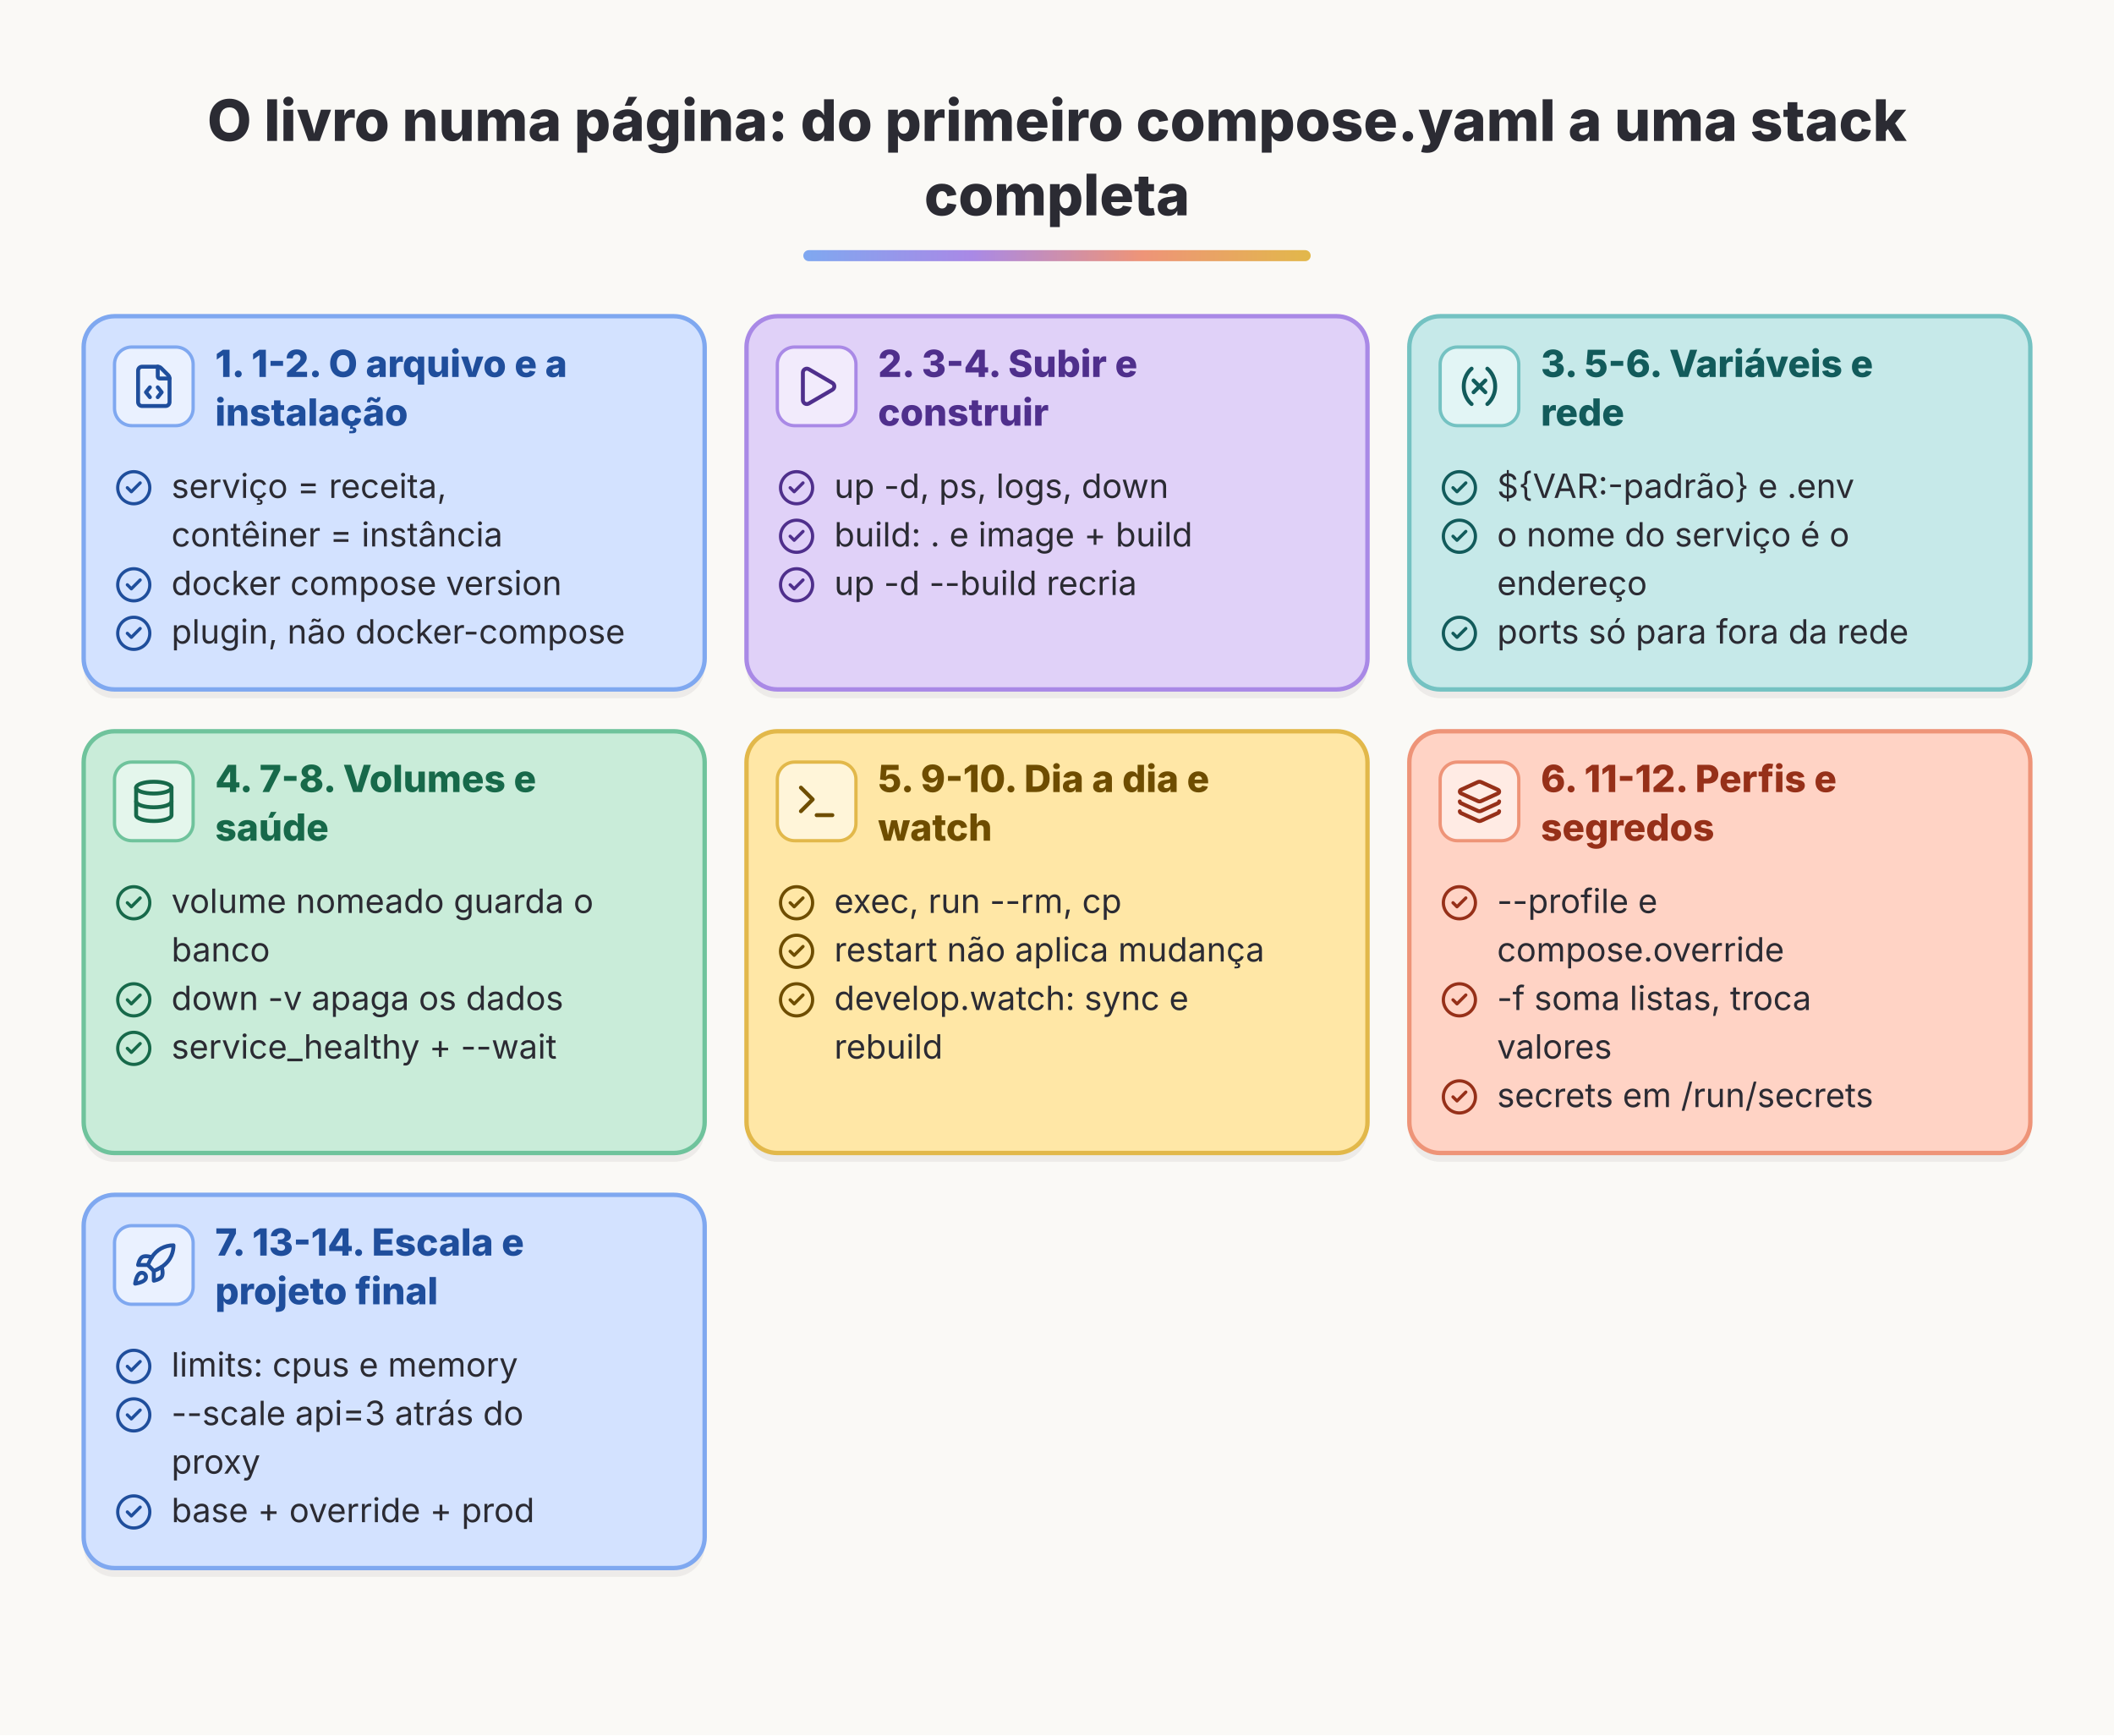
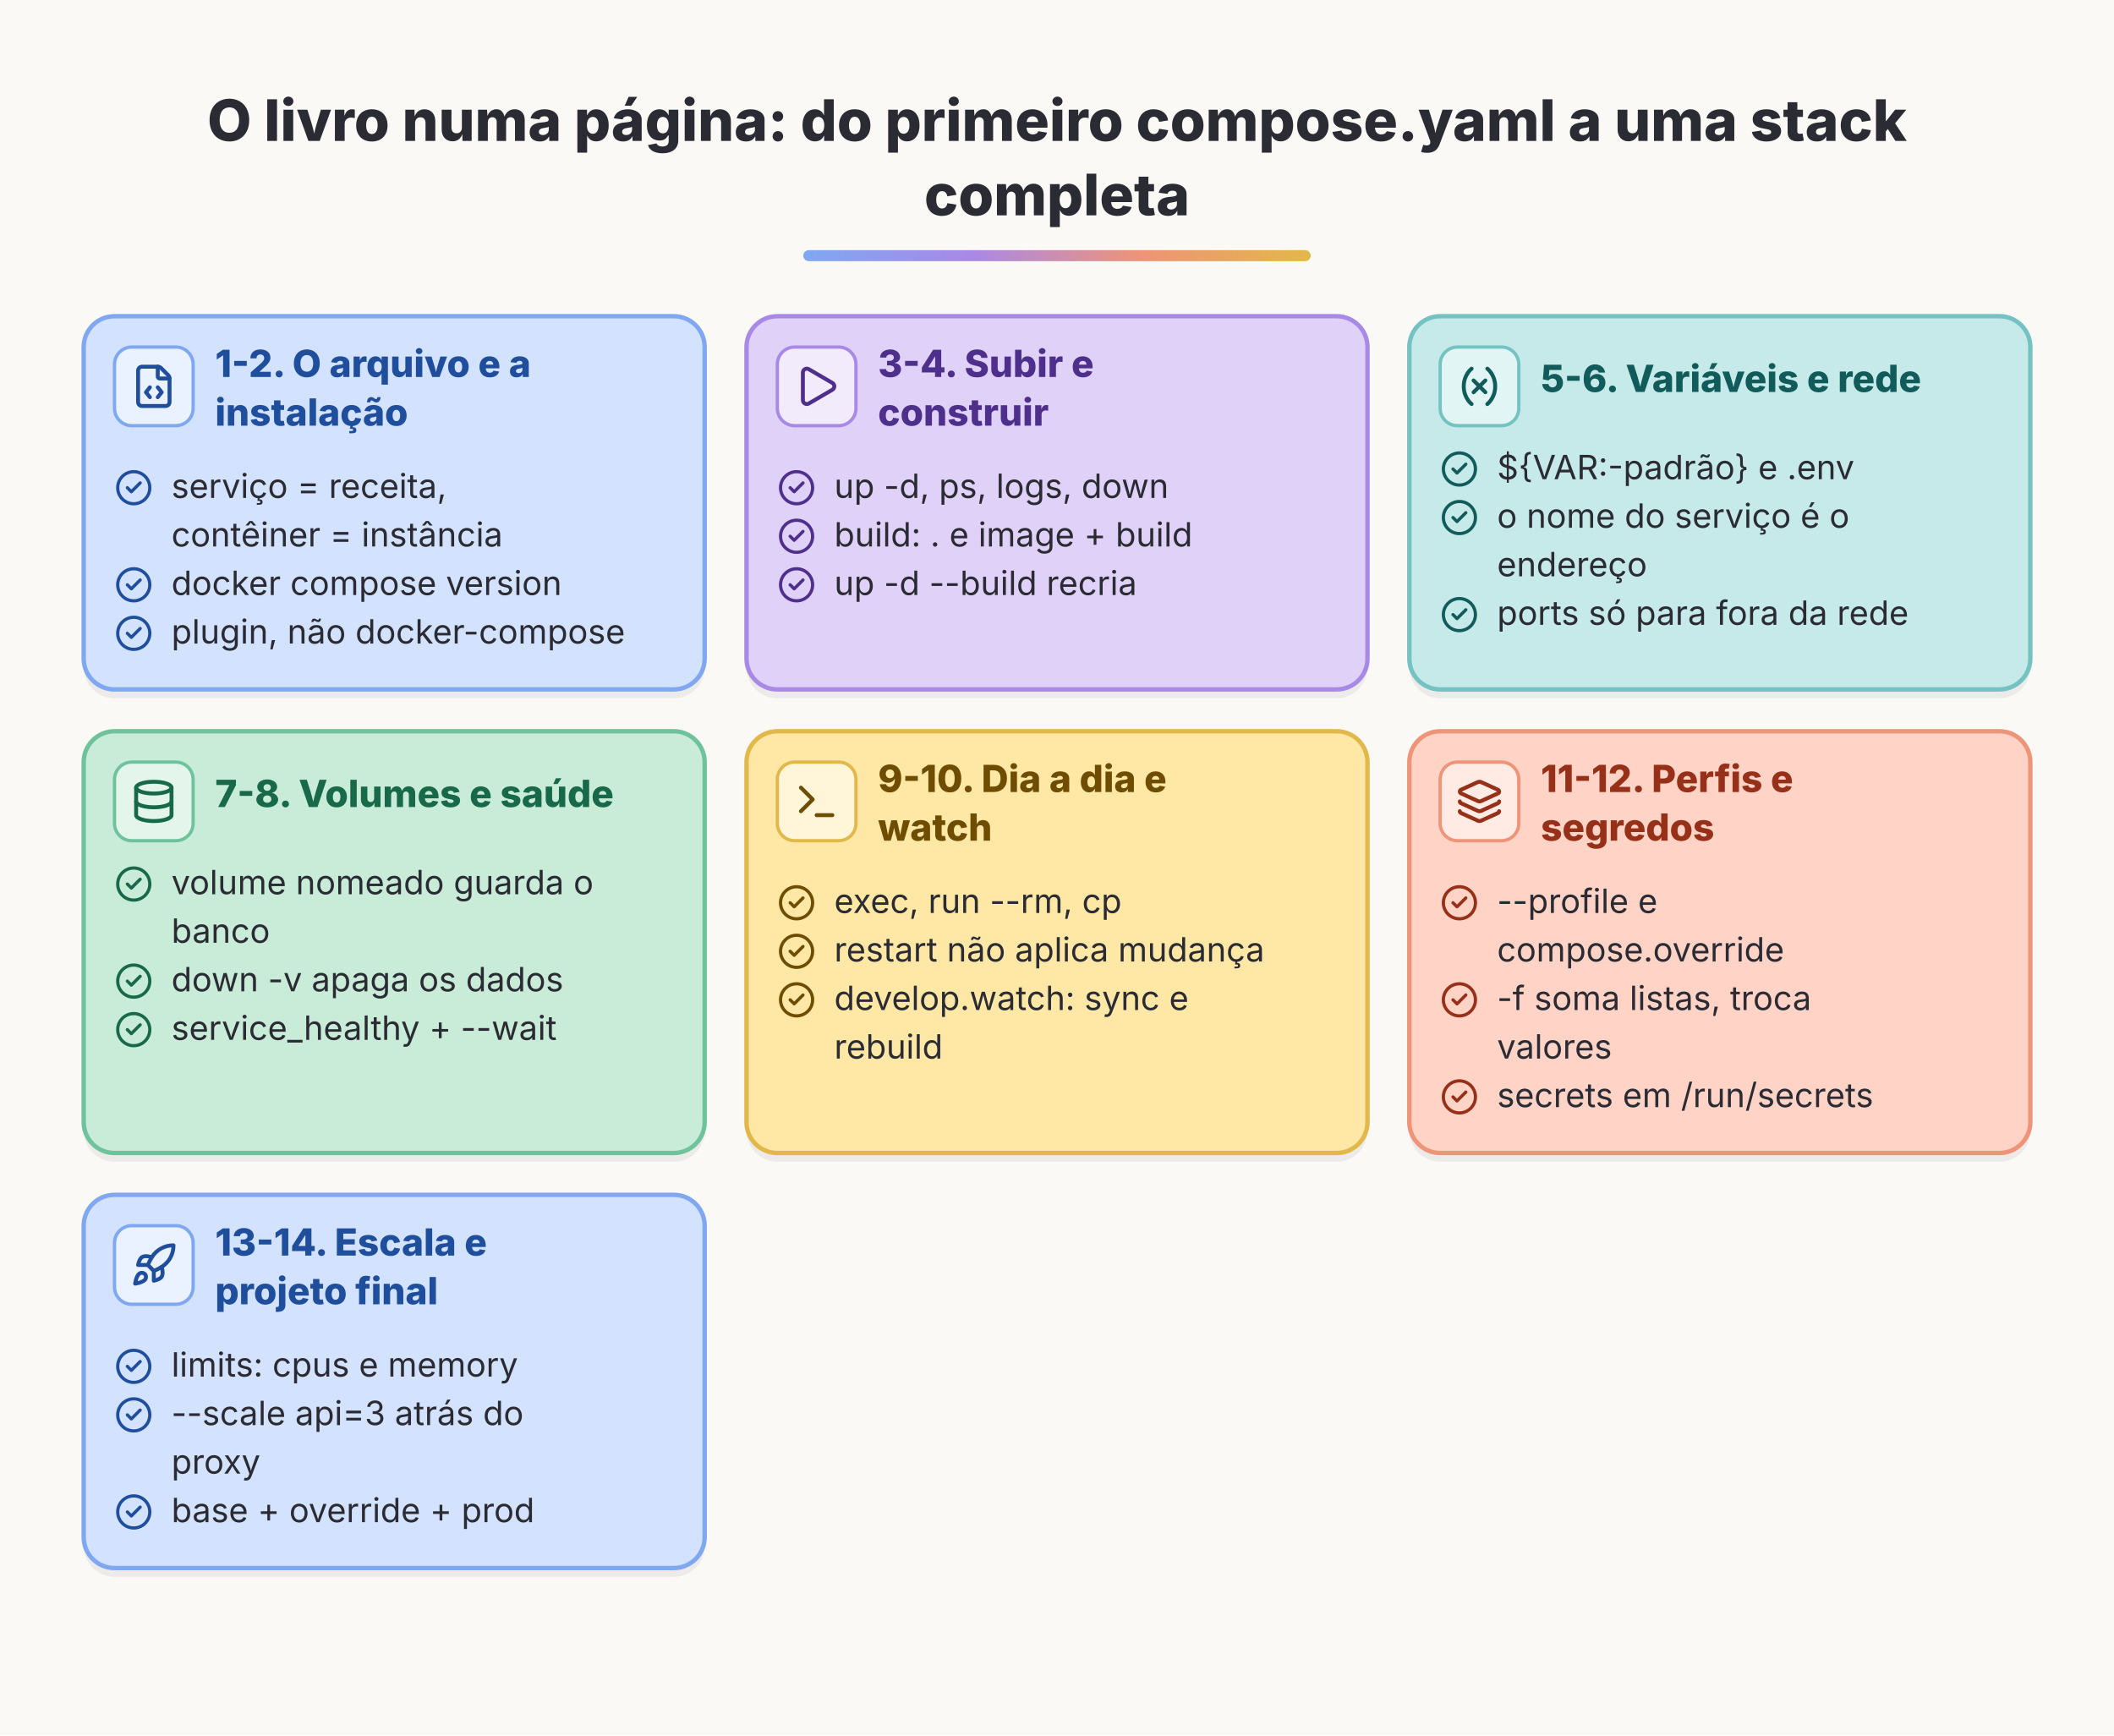
<svg xmlns="http://www.w3.org/2000/svg" width="960" height="788" viewBox="0 0 960 788" role="img">
  <defs>
    <marker id="arrow-blue" viewBox="0 0 10 10" refX="9" refY="5" markerWidth="7" markerHeight="7" orient="auto-start-reverse">
      <path d="M0,0 L10,5 L0,10 z" fill="#1F4E9C" />
    </marker>
    <marker id="arrow-green" viewBox="0 0 10 10" refX="9" refY="5" markerWidth="7" markerHeight="7" orient="auto-start-reverse">
      <path d="M0,0 L10,5 L0,10 z" fill="#17694A" />
    </marker>
    <marker id="arrow-orange" viewBox="0 0 10 10" refX="9" refY="5" markerWidth="7" markerHeight="7" orient="auto-start-reverse">
      <path d="M0,0 L10,5 L0,10 z" fill="#6E4D00" />
    </marker>
    <marker id="arrow-red" viewBox="0 0 10 10" refX="9" refY="5" markerWidth="7" markerHeight="7" orient="auto-start-reverse">
      <path d="M0,0 L10,5 L0,10 z" fill="#963019" />
    </marker>
    <marker id="arrow-purple" viewBox="0 0 10 10" refX="9" refY="5" markerWidth="7" markerHeight="7" orient="auto-start-reverse">
      <path d="M0,0 L10,5 L0,10 z" fill="#4F2F8C" />
    </marker>
    <marker id="arrow-teal" viewBox="0 0 10 10" refX="9" refY="5" markerWidth="7" markerHeight="7" orient="auto-start-reverse">
      <path d="M0,0 L10,5 L0,10 z" fill="#125B5B" />
    </marker>
    <marker id="arrow-gray" viewBox="0 0 10 10" refX="9" refY="5" markerWidth="7" markerHeight="7" orient="auto-start-reverse">
      <path d="M0,0 L10,5 L0,10 z" fill="#45454F" />
    </marker>
    <linearGradient id="underline" x1="0" y1="0" x2="1" y2="0">
      <stop offset="0" stop-color="#7FA8F0" />
      <stop offset="0.333" stop-color="#A989E6" />
      <stop offset="0.667" stop-color="#EE9478" />
      <stop offset="1" stop-color="#E2B84A" />
    </linearGradient>
  </defs>
  <rect width="100%" height="100%" fill="#FAF9F6" />
  <text x="480.0" y="64.0" font-family="system-ui, -apple-system, sans-serif" font-size="26" font-weight="800" text-anchor="middle" fill="#2B2B33">O livro numa página: do primeiro compose.yaml a uma stack</text>
  <text x="480.0" y="97.8" font-family="system-ui, -apple-system, sans-serif" font-size="26" font-weight="800" text-anchor="middle" fill="#2B2B33">completa</text>
  <rect x="364.8" y="113.6" width="230.4" height="5" rx="2.5" fill="url(#underline)" />
  <rect x="38.0" y="147.6" width="282.0" height="169.48" rx="14" fill="#3A3226" opacity="0.07" />
  <rect x="38.0" y="143.6" width="282.0" height="169.48" rx="14" fill="#D3E2FF" stroke="#7FA8F0" stroke-width="2" />
  <rect x="52.0" y="157.6" width="35.7" height="35.7" rx="7.854" fill="#EAF1FF" stroke="#7FA8F0" stroke-width="1.5" />
  <g transform="translate(59.14,164.74) scale(0.8925)" fill="none" stroke="#1F4E9C" stroke-width="2" stroke-linecap="round" stroke-linejoin="round">
    <path d="M6 22a2 2 0 0 1-2-2V4a2 2 0 0 1 2-2h8a2.4 2.4 0 0 1 1.704.706l3.588 3.588A2.4 2.4 0 0 1 20 8v12a2 2 0 0 1-2 2z" />
    <path d="M14 2v5a1 1 0 0 0 1 1h5" />
    <path d="M10 12.5 8 15l2 2.5" />
    <path d="m14 12.5 2 2.5-2 2.5" />
  </g>
-   <text x="97.7" y="171.2" font-family="system-ui, -apple-system, sans-serif" font-size="17.0" font-weight="800" text-anchor="start" fill="#1F4E9C">1. 1-2. O arquivo e a</text>
+   <text x="97.7" y="171.2" font-family="system-ui, -apple-system, sans-serif" font-size="17.0" font-weight="800" text-anchor="start" fill="#1F4E9C">1-2. O arquivo e a</text>
  <text x="97.7" y="193.3" font-family="system-ui, -apple-system, sans-serif" font-size="17.0" font-weight="800" text-anchor="start" fill="#1F4E9C">instalação</text>
  <g transform="translate(52,212.744) scale(0.728333)" fill="none" stroke="#1F4E9C" stroke-width="2" stroke-linecap="round" stroke-linejoin="round">
    <circle cx="12" cy="12" r="10" />
    <path d="m16 9-5.5 5.5L8 12" />
  </g>
  <text x="77.84" y="226.12" font-family="system-ui, -apple-system, sans-serif" font-size="15.2" font-weight="400" text-anchor="start" fill="#2B2B33">serviço = receita,</text>
  <text x="77.84" y="248.16" font-family="system-ui, -apple-system, sans-serif" font-size="15.2" font-weight="400" text-anchor="start" fill="#2B2B33">contêiner = instância</text>
  <g transform="translate(52,256.824) scale(0.728333)" fill="none" stroke="#1F4E9C" stroke-width="2" stroke-linecap="round" stroke-linejoin="round">
    <circle cx="12" cy="12" r="10" />
    <path d="m16 9-5.5 5.5L8 12" />
  </g>
  <text x="77.84" y="270.2" font-family="system-ui, -apple-system, sans-serif" font-size="15.2" font-weight="400" text-anchor="start" fill="#2B2B33">docker compose version</text>
  <g transform="translate(52,278.864) scale(0.728333)" fill="none" stroke="#1F4E9C" stroke-width="2" stroke-linecap="round" stroke-linejoin="round">
    <circle cx="12" cy="12" r="10" />
    <path d="m16 9-5.5 5.5L8 12" />
  </g>
  <text x="77.84" y="292.24" font-family="system-ui, -apple-system, sans-serif" font-size="15.2" font-weight="400" text-anchor="start" fill="#2B2B33">plugin, não docker-compose</text>
  <rect x="339.0" y="147.6" width="282.0" height="169.48" rx="14" fill="#3A3226" opacity="0.07" />
  <rect x="339.0" y="143.6" width="282.0" height="169.48" rx="14" fill="#E0D1F8" stroke="#A989E6" stroke-width="2" />
  <rect x="353.0" y="157.6" width="35.7" height="35.7" rx="7.854" fill="#F2EBFC" stroke="#A989E6" stroke-width="1.5" />
  <g transform="translate(360.14,164.74) scale(0.8925)" fill="none" stroke="#4F2F8C" stroke-width="2" stroke-linecap="round" stroke-linejoin="round">
    <path d="M5 5a2 2 0 0 1 3.008-1.728l11.997 6.998a2 2 0 0 1 .003 3.458l-12 7A2 2 0 0 1 5 19z" />
  </g>
-   <text x="398.7" y="171.2" font-family="system-ui, -apple-system, sans-serif" font-size="17.0" font-weight="800" text-anchor="start" fill="#4F2F8C">2. 3-4. Subir e</text>
+   <text x="398.7" y="171.2" font-family="system-ui, -apple-system, sans-serif" font-size="17.0" font-weight="800" text-anchor="start" fill="#4F2F8C">3-4. Subir e</text>
  <text x="398.7" y="193.3" font-family="system-ui, -apple-system, sans-serif" font-size="17.0" font-weight="800" text-anchor="start" fill="#4F2F8C">construir</text>
  <g transform="translate(353,212.744) scale(0.728333)" fill="none" stroke="#4F2F8C" stroke-width="2" stroke-linecap="round" stroke-linejoin="round">
    <circle cx="12" cy="12" r="10" />
    <path d="m16 9-5.5 5.5L8 12" />
  </g>
  <text x="378.84" y="226.12" font-family="system-ui, -apple-system, sans-serif" font-size="15.2" font-weight="400" text-anchor="start" fill="#2B2B33">up -d, ps, logs, down</text>
  <g transform="translate(353,234.784) scale(0.728333)" fill="none" stroke="#4F2F8C" stroke-width="2" stroke-linecap="round" stroke-linejoin="round">
    <circle cx="12" cy="12" r="10" />
    <path d="m16 9-5.5 5.5L8 12" />
  </g>
  <text x="378.84" y="248.16" font-family="system-ui, -apple-system, sans-serif" font-size="15.2" font-weight="400" text-anchor="start" fill="#2B2B33">build: . e image + build</text>
  <g transform="translate(353,256.824) scale(0.728333)" fill="none" stroke="#4F2F8C" stroke-width="2" stroke-linecap="round" stroke-linejoin="round">
    <circle cx="12" cy="12" r="10" />
    <path d="m16 9-5.5 5.5L8 12" />
  </g>
  <text x="378.84" y="270.2" font-family="system-ui, -apple-system, sans-serif" font-size="15.2" font-weight="400" text-anchor="start" fill="#2B2B33">up -d --build recria</text>
  <rect x="640.0" y="147.6" width="282.0" height="169.48" rx="14" fill="#3A3226" opacity="0.07" />
  <rect x="640.0" y="143.6" width="282.0" height="169.48" rx="14" fill="#C6E9E9" stroke="#74C2C2" stroke-width="2" />
  <rect x="654.0" y="157.6" width="35.7" height="35.7" rx="7.854" fill="#E2F5F5" stroke="#74C2C2" stroke-width="1.5" />
  <g transform="translate(661.14,164.74) scale(0.8925)" fill="none" stroke="#125B5B" stroke-width="2" stroke-linecap="round" stroke-linejoin="round">
    <path d="M8 21s-4-3-4-9 4-9 4-9" />
    <path d="M16 3s4 3 4 9-4 9-4 9" />
    <line x1="15" x2="9" y1="9" y2="15" />
    <line x1="9" x2="15" y1="9" y2="15" />
  </g>
-   <text x="699.7" y="171.2" font-family="system-ui, -apple-system, sans-serif" font-size="17.0" font-weight="800" text-anchor="start" fill="#125B5B">3. 5-6. Variáveis e</text>
-   <text x="699.7" y="193.3" font-family="system-ui, -apple-system, sans-serif" font-size="17.0" font-weight="800" text-anchor="start" fill="#125B5B">rede</text>
-   <g transform="translate(654,212.744) scale(0.728333)" fill="none" stroke="#125B5B" stroke-width="2" stroke-linecap="round" stroke-linejoin="round">
-     <circle cx="12" cy="12" r="10" />
-     <path d="m16 9-5.5 5.5L8 12" />
-   </g>
-   <text x="679.84" y="226.12" font-family="system-ui, -apple-system, sans-serif" font-size="15.2" font-weight="400" text-anchor="start" fill="#2B2B33">${VAR:-padrão} e .env</text>
-   <g transform="translate(654,234.784) scale(0.728333)" fill="none" stroke="#125B5B" stroke-width="2" stroke-linecap="round" stroke-linejoin="round">
-     <circle cx="12" cy="12" r="10" />
-     <path d="m16 9-5.5 5.5L8 12" />
-   </g>
-   <text x="679.84" y="248.16" font-family="system-ui, -apple-system, sans-serif" font-size="15.2" font-weight="400" text-anchor="start" fill="#2B2B33">o nome do serviço é o</text>
-   <text x="679.84" y="270.2" font-family="system-ui, -apple-system, sans-serif" font-size="15.2" font-weight="400" text-anchor="start" fill="#2B2B33">endereço</text>
-   <g transform="translate(654,278.864) scale(0.728333)" fill="none" stroke="#125B5B" stroke-width="2" stroke-linecap="round" stroke-linejoin="round">
-     <circle cx="12" cy="12" r="10" />
-     <path d="m16 9-5.5 5.5L8 12" />
-   </g>
-   <text x="679.84" y="292.24" font-family="system-ui, -apple-system, sans-serif" font-size="15.2" font-weight="400" text-anchor="start" fill="#2B2B33">ports só para fora da rede</text>
+   <text x="699.7" y="178.0" font-family="system-ui, -apple-system, sans-serif" font-size="17.0" font-weight="800" text-anchor="start" fill="#125B5B">5-6. Variáveis e rede</text>
+   <g transform="translate(654,204.244) scale(0.728333)" fill="none" stroke="#125B5B" stroke-width="2" stroke-linecap="round" stroke-linejoin="round">
+     <circle cx="12" cy="12" r="10" />
+     <path d="m16 9-5.5 5.5L8 12" />
+   </g>
+   <text x="679.84" y="217.62" font-family="system-ui, -apple-system, sans-serif" font-size="15.2" font-weight="400" text-anchor="start" fill="#2B2B33">${VAR:-padrão} e .env</text>
+   <g transform="translate(654,226.284) scale(0.728333)" fill="none" stroke="#125B5B" stroke-width="2" stroke-linecap="round" stroke-linejoin="round">
+     <circle cx="12" cy="12" r="10" />
+     <path d="m16 9-5.5 5.5L8 12" />
+   </g>
+   <text x="679.84" y="239.66" font-family="system-ui, -apple-system, sans-serif" font-size="15.2" font-weight="400" text-anchor="start" fill="#2B2B33">o nome do serviço é o</text>
+   <text x="679.84" y="261.7" font-family="system-ui, -apple-system, sans-serif" font-size="15.2" font-weight="400" text-anchor="start" fill="#2B2B33">endereço</text>
+   <g transform="translate(654,270.364) scale(0.728333)" fill="none" stroke="#125B5B" stroke-width="2" stroke-linecap="round" stroke-linejoin="round">
+     <circle cx="12" cy="12" r="10" />
+     <path d="m16 9-5.5 5.5L8 12" />
+   </g>
+   <text x="679.84" y="283.74" font-family="system-ui, -apple-system, sans-serif" font-size="15.2" font-weight="400" text-anchor="start" fill="#2B2B33">ports só para fora da rede</text>
  <rect x="38.0" y="336.08" width="282.0" height="191.52" rx="14" fill="#3A3226" opacity="0.07" />
  <rect x="38.0" y="332.08" width="282.0" height="191.52" rx="14" fill="#C9ECD9" stroke="#6FC39C" stroke-width="2" />
  <rect x="52.0" y="346.08" width="35.7" height="35.7" rx="7.854" fill="#E4F6EC" stroke="#6FC39C" stroke-width="1.5" />
  <g transform="translate(59.14,353.22) scale(0.8925)" fill="none" stroke="#17694A" stroke-width="2" stroke-linecap="round" stroke-linejoin="round">
    <ellipse cx="12" cy="5" rx="9" ry="3" />
    <path d="M3 5V19A9 3 0 0 0 21 19V5" />
    <path d="M3 12A9 3 0 0 0 21 12" />
  </g>
-   <text x="97.7" y="359.68" font-family="system-ui, -apple-system, sans-serif" font-size="17.0" font-weight="800" text-anchor="start" fill="#17694A">4. 7-8. Volumes e</text>
-   <text x="97.7" y="381.78" font-family="system-ui, -apple-system, sans-serif" font-size="17.0" font-weight="800" text-anchor="start" fill="#17694A">saúde</text>
-   <g transform="translate(52,401.224) scale(0.728333)" fill="none" stroke="#17694A" stroke-width="2" stroke-linecap="round" stroke-linejoin="round">
-     <circle cx="12" cy="12" r="10" />
-     <path d="m16 9-5.5 5.5L8 12" />
-   </g>
-   <text x="77.84" y="414.6" font-family="system-ui, -apple-system, sans-serif" font-size="15.2" font-weight="400" text-anchor="start" fill="#2B2B33">volume nomeado guarda o</text>
-   <text x="77.84" y="436.64" font-family="system-ui, -apple-system, sans-serif" font-size="15.2" font-weight="400" text-anchor="start" fill="#2B2B33">banco</text>
-   <g transform="translate(52,445.304) scale(0.728333)" fill="none" stroke="#17694A" stroke-width="2" stroke-linecap="round" stroke-linejoin="round">
-     <circle cx="12" cy="12" r="10" />
-     <path d="m16 9-5.5 5.5L8 12" />
-   </g>
-   <text x="77.84" y="458.68" font-family="system-ui, -apple-system, sans-serif" font-size="15.2" font-weight="400" text-anchor="start" fill="#2B2B33">down -v apaga os dados</text>
-   <g transform="translate(52,467.344) scale(0.728333)" fill="none" stroke="#17694A" stroke-width="2" stroke-linecap="round" stroke-linejoin="round">
-     <circle cx="12" cy="12" r="10" />
-     <path d="m16 9-5.5 5.5L8 12" />
-   </g>
-   <text x="77.84" y="480.72" font-family="system-ui, -apple-system, sans-serif" font-size="15.2" font-weight="400" text-anchor="start" fill="#2B2B33">service_healthy + --wait</text>
+   <text x="97.7" y="366.48" font-family="system-ui, -apple-system, sans-serif" font-size="17.0" font-weight="800" text-anchor="start" fill="#17694A">7-8. Volumes e saúde</text>
+   <g transform="translate(52,392.724) scale(0.728333)" fill="none" stroke="#17694A" stroke-width="2" stroke-linecap="round" stroke-linejoin="round">
+     <circle cx="12" cy="12" r="10" />
+     <path d="m16 9-5.5 5.5L8 12" />
+   </g>
+   <text x="77.84" y="406.1" font-family="system-ui, -apple-system, sans-serif" font-size="15.2" font-weight="400" text-anchor="start" fill="#2B2B33">volume nomeado guarda o</text>
+   <text x="77.84" y="428.14" font-family="system-ui, -apple-system, sans-serif" font-size="15.2" font-weight="400" text-anchor="start" fill="#2B2B33">banco</text>
+   <g transform="translate(52,436.804) scale(0.728333)" fill="none" stroke="#17694A" stroke-width="2" stroke-linecap="round" stroke-linejoin="round">
+     <circle cx="12" cy="12" r="10" />
+     <path d="m16 9-5.5 5.5L8 12" />
+   </g>
+   <text x="77.84" y="450.18" font-family="system-ui, -apple-system, sans-serif" font-size="15.2" font-weight="400" text-anchor="start" fill="#2B2B33">down -v apaga os dados</text>
+   <g transform="translate(52,458.844) scale(0.728333)" fill="none" stroke="#17694A" stroke-width="2" stroke-linecap="round" stroke-linejoin="round">
+     <circle cx="12" cy="12" r="10" />
+     <path d="m16 9-5.5 5.5L8 12" />
+   </g>
+   <text x="77.84" y="472.22" font-family="system-ui, -apple-system, sans-serif" font-size="15.2" font-weight="400" text-anchor="start" fill="#2B2B33">service_healthy + --wait</text>
  <rect x="339.0" y="336.08" width="282.0" height="191.52" rx="14" fill="#3A3226" opacity="0.07" />
  <rect x="339.0" y="332.08" width="282.0" height="191.52" rx="14" fill="#FFE7A6" stroke="#E2B84A" stroke-width="2" />
  <rect x="353.0" y="346.08" width="35.7" height="35.7" rx="7.854" fill="#FFF5D9" stroke="#E2B84A" stroke-width="1.5" />
  <g transform="translate(360.14,353.22) scale(0.8925)" fill="none" stroke="#6E4D00" stroke-width="2" stroke-linecap="round" stroke-linejoin="round">
    <path d="M12 19h8" />
    <path d="m4 17 6-6-6-6" />
  </g>
-   <text x="398.7" y="359.68" font-family="system-ui, -apple-system, sans-serif" font-size="17.0" font-weight="800" text-anchor="start" fill="#6E4D00">5. 9-10. Dia a dia e</text>
+   <text x="398.7" y="359.68" font-family="system-ui, -apple-system, sans-serif" font-size="17.0" font-weight="800" text-anchor="start" fill="#6E4D00">9-10. Dia a dia e</text>
  <text x="398.7" y="381.78" font-family="system-ui, -apple-system, sans-serif" font-size="17.0" font-weight="800" text-anchor="start" fill="#6E4D00">watch</text>
  <g transform="translate(353,401.224) scale(0.728333)" fill="none" stroke="#6E4D00" stroke-width="2" stroke-linecap="round" stroke-linejoin="round">
    <circle cx="12" cy="12" r="10" />
    <path d="m16 9-5.5 5.5L8 12" />
  </g>
  <text x="378.84" y="414.6" font-family="system-ui, -apple-system, sans-serif" font-size="15.2" font-weight="400" text-anchor="start" fill="#2B2B33">exec, run --rm, cp</text>
  <g transform="translate(353,423.264) scale(0.728333)" fill="none" stroke="#6E4D00" stroke-width="2" stroke-linecap="round" stroke-linejoin="round">
    <circle cx="12" cy="12" r="10" />
    <path d="m16 9-5.5 5.5L8 12" />
  </g>
  <text x="378.84" y="436.64" font-family="system-ui, -apple-system, sans-serif" font-size="15.2" font-weight="400" text-anchor="start" fill="#2B2B33">restart não aplica mudança</text>
  <g transform="translate(353,445.304) scale(0.728333)" fill="none" stroke="#6E4D00" stroke-width="2" stroke-linecap="round" stroke-linejoin="round">
    <circle cx="12" cy="12" r="10" />
    <path d="m16 9-5.5 5.5L8 12" />
  </g>
  <text x="378.84" y="458.68" font-family="system-ui, -apple-system, sans-serif" font-size="15.2" font-weight="400" text-anchor="start" fill="#2B2B33">develop.watch: sync e</text>
  <text x="378.84" y="480.72" font-family="system-ui, -apple-system, sans-serif" font-size="15.2" font-weight="400" text-anchor="start" fill="#2B2B33">rebuild</text>
  <rect x="640.0" y="336.08" width="282.0" height="191.52" rx="14" fill="#3A3226" opacity="0.07" />
  <rect x="640.0" y="332.08" width="282.0" height="191.52" rx="14" fill="#FFD3C5" stroke="#EE9478" stroke-width="2" />
  <rect x="654.0" y="346.08" width="35.7" height="35.7" rx="7.854" fill="#FFEBE4" stroke="#EE9478" stroke-width="1.5" />
  <g transform="translate(661.14,353.22) scale(0.8925)" fill="none" stroke="#963019" stroke-width="2" stroke-linecap="round" stroke-linejoin="round">
    <path d="M12.83 2.18a2 2 0 0 0-1.66 0L2.6 6.08a1 1 0 0 0 0 1.83l8.58 3.91a2 2 0 0 0 1.66 0l8.58-3.9a1 1 0 0 0 0-1.83z" />
    <path d="M2 12a1 1 0 0 0 .58.91l8.6 3.91a2 2 0 0 0 1.65 0l8.58-3.9A1 1 0 0 0 22 12" />
    <path d="M2 17a1 1 0 0 0 .58.91l8.6 3.91a2 2 0 0 0 1.65 0l8.58-3.9A1 1 0 0 0 22 17" />
  </g>
-   <text x="699.7" y="359.68" font-family="system-ui, -apple-system, sans-serif" font-size="17.0" font-weight="800" text-anchor="start" fill="#963019">6. 11-12. Perfis e</text>
+   <text x="699.7" y="359.68" font-family="system-ui, -apple-system, sans-serif" font-size="17.0" font-weight="800" text-anchor="start" fill="#963019">11-12. Perfis e</text>
  <text x="699.7" y="381.78" font-family="system-ui, -apple-system, sans-serif" font-size="17.0" font-weight="800" text-anchor="start" fill="#963019">segredos</text>
  <g transform="translate(654,401.224) scale(0.728333)" fill="none" stroke="#963019" stroke-width="2" stroke-linecap="round" stroke-linejoin="round">
    <circle cx="12" cy="12" r="10" />
    <path d="m16 9-5.5 5.5L8 12" />
  </g>
  <text x="679.84" y="414.6" font-family="system-ui, -apple-system, sans-serif" font-size="15.2" font-weight="400" text-anchor="start" fill="#2B2B33">--profile e</text>
  <text x="679.84" y="436.64" font-family="system-ui, -apple-system, sans-serif" font-size="15.2" font-weight="400" text-anchor="start" fill="#2B2B33">compose.override</text>
  <g transform="translate(654,445.304) scale(0.728333)" fill="none" stroke="#963019" stroke-width="2" stroke-linecap="round" stroke-linejoin="round">
    <circle cx="12" cy="12" r="10" />
    <path d="m16 9-5.5 5.5L8 12" />
  </g>
  <text x="679.84" y="458.68" font-family="system-ui, -apple-system, sans-serif" font-size="15.2" font-weight="400" text-anchor="start" fill="#2B2B33">-f soma listas, troca</text>
  <text x="679.84" y="480.72" font-family="system-ui, -apple-system, sans-serif" font-size="15.2" font-weight="400" text-anchor="start" fill="#2B2B33">valores</text>
  <g transform="translate(654,489.384) scale(0.728333)" fill="none" stroke="#963019" stroke-width="2" stroke-linecap="round" stroke-linejoin="round">
    <circle cx="12" cy="12" r="10" />
    <path d="m16 9-5.5 5.5L8 12" />
  </g>
  <text x="679.84" y="502.76" font-family="system-ui, -apple-system, sans-serif" font-size="15.2" font-weight="400" text-anchor="start" fill="#2B2B33">secrets em /run/secrets</text>
  <rect x="38.0" y="546.6" width="282.0" height="169.48" rx="14" fill="#3A3226" opacity="0.07" />
  <rect x="38.0" y="542.6" width="282.0" height="169.48" rx="14" fill="#D3E2FF" stroke="#7FA8F0" stroke-width="2" />
  <rect x="52.0" y="556.6" width="35.7" height="35.7" rx="7.854" fill="#EAF1FF" stroke="#7FA8F0" stroke-width="1.5" />
  <g transform="translate(59.14,563.74) scale(0.8925)" fill="none" stroke="#1F4E9C" stroke-width="2" stroke-linecap="round" stroke-linejoin="round">
    <path d="M12 15v5s3.03-.55 4-2c1.08-1.62 0-5 0-5" />
    <path d="M4.5 16.5c-1.5 1.26-2 5-2 5s3.74-.5 5-2c.71-.84.7-2.13-.09-2.91a2.18 2.18 0 0 0-2.91-.09" />
    <path d="M9 12a22 22 0 0 1 2-3.95A12.88 12.88 0 0 1 22 2c0 2.72-.78 7.5-6 11a22.4 22.4 0 0 1-4 2z" />
    <path d="M9 12H4s.55-3.03 2-4c1.62-1.08 5 .05 5 .05" />
  </g>
-   <text x="97.7" y="570.2" font-family="system-ui, -apple-system, sans-serif" font-size="17.0" font-weight="800" text-anchor="start" fill="#1F4E9C">7. 13-14. Escala e</text>
+   <text x="97.7" y="570.2" font-family="system-ui, -apple-system, sans-serif" font-size="17.0" font-weight="800" text-anchor="start" fill="#1F4E9C">13-14. Escala e</text>
  <text x="97.7" y="592.3" font-family="system-ui, -apple-system, sans-serif" font-size="17.0" font-weight="800" text-anchor="start" fill="#1F4E9C">projeto final</text>
  <g transform="translate(52,611.744) scale(0.728333)" fill="none" stroke="#1F4E9C" stroke-width="2" stroke-linecap="round" stroke-linejoin="round">
    <circle cx="12" cy="12" r="10" />
    <path d="m16 9-5.5 5.5L8 12" />
  </g>
  <text x="77.84" y="625.12" font-family="system-ui, -apple-system, sans-serif" font-size="15.2" font-weight="400" text-anchor="start" fill="#2B2B33">limits: cpus e memory</text>
  <g transform="translate(52,633.784) scale(0.728333)" fill="none" stroke="#1F4E9C" stroke-width="2" stroke-linecap="round" stroke-linejoin="round">
    <circle cx="12" cy="12" r="10" />
    <path d="m16 9-5.5 5.5L8 12" />
  </g>
  <text x="77.84" y="647.16" font-family="system-ui, -apple-system, sans-serif" font-size="15.2" font-weight="400" text-anchor="start" fill="#2B2B33">--scale api=3 atrás do</text>
  <text x="77.84" y="669.2" font-family="system-ui, -apple-system, sans-serif" font-size="15.2" font-weight="400" text-anchor="start" fill="#2B2B33">proxy</text>
  <g transform="translate(52,677.864) scale(0.728333)" fill="none" stroke="#1F4E9C" stroke-width="2" stroke-linecap="round" stroke-linejoin="round">
    <circle cx="12" cy="12" r="10" />
    <path d="m16 9-5.5 5.5L8 12" />
  </g>
  <text x="77.84" y="691.24" font-family="system-ui, -apple-system, sans-serif" font-size="15.2" font-weight="400" text-anchor="start" fill="#2B2B33">base + override + prod</text>
</svg>
